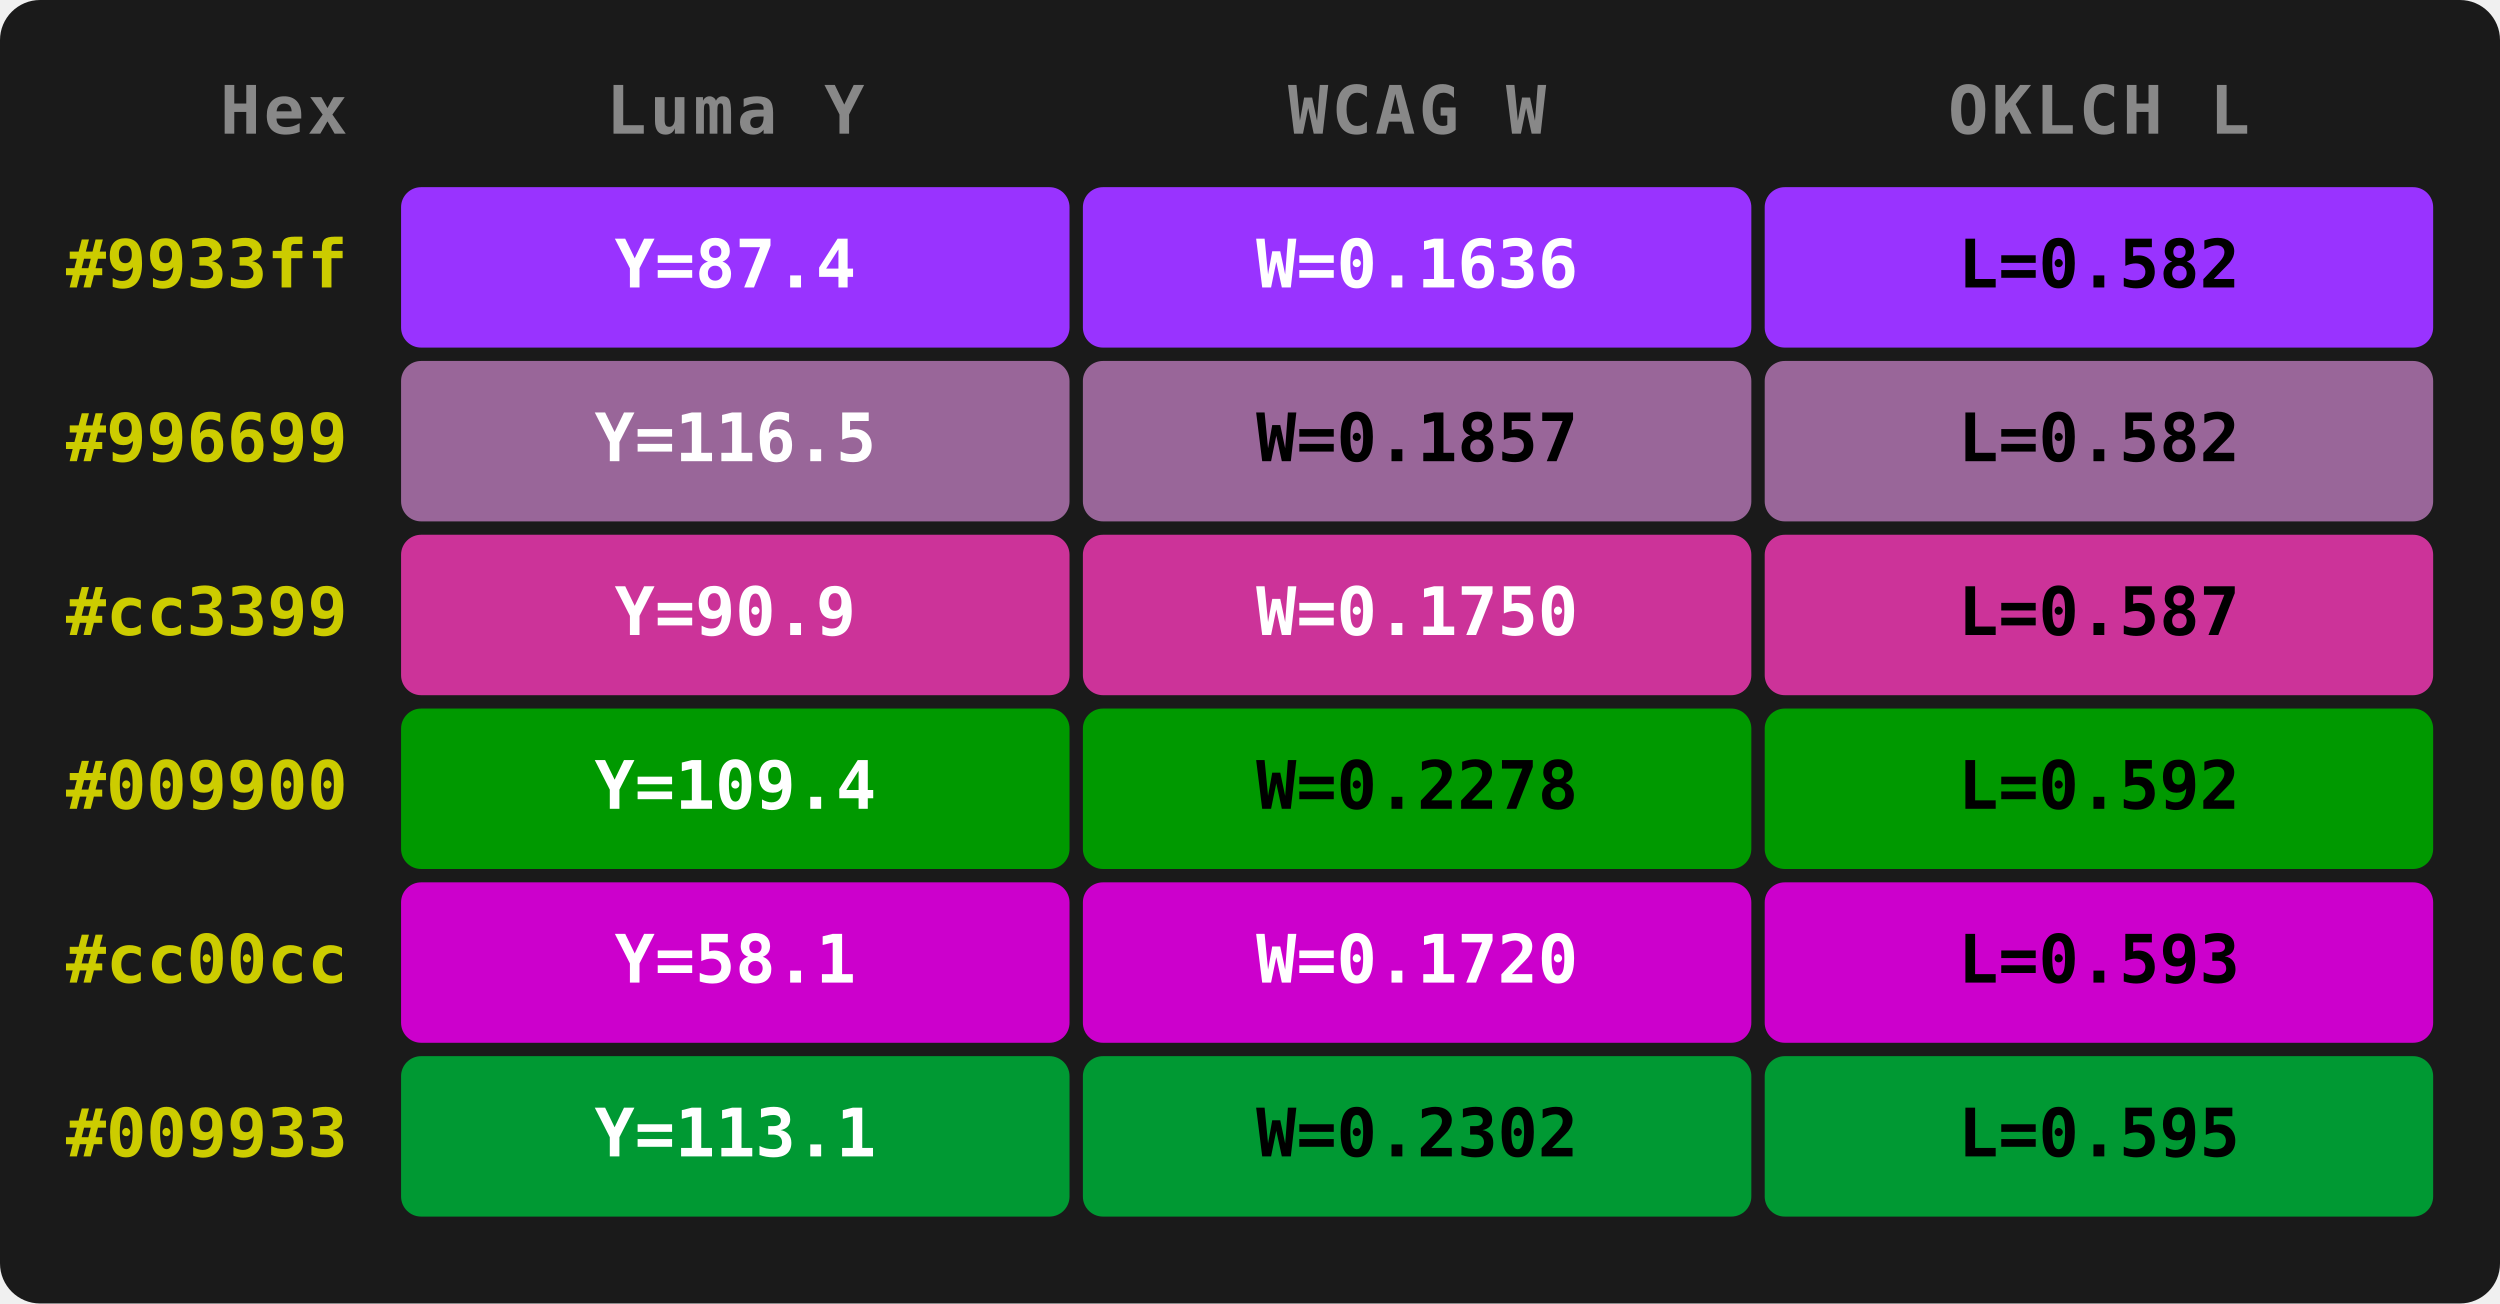
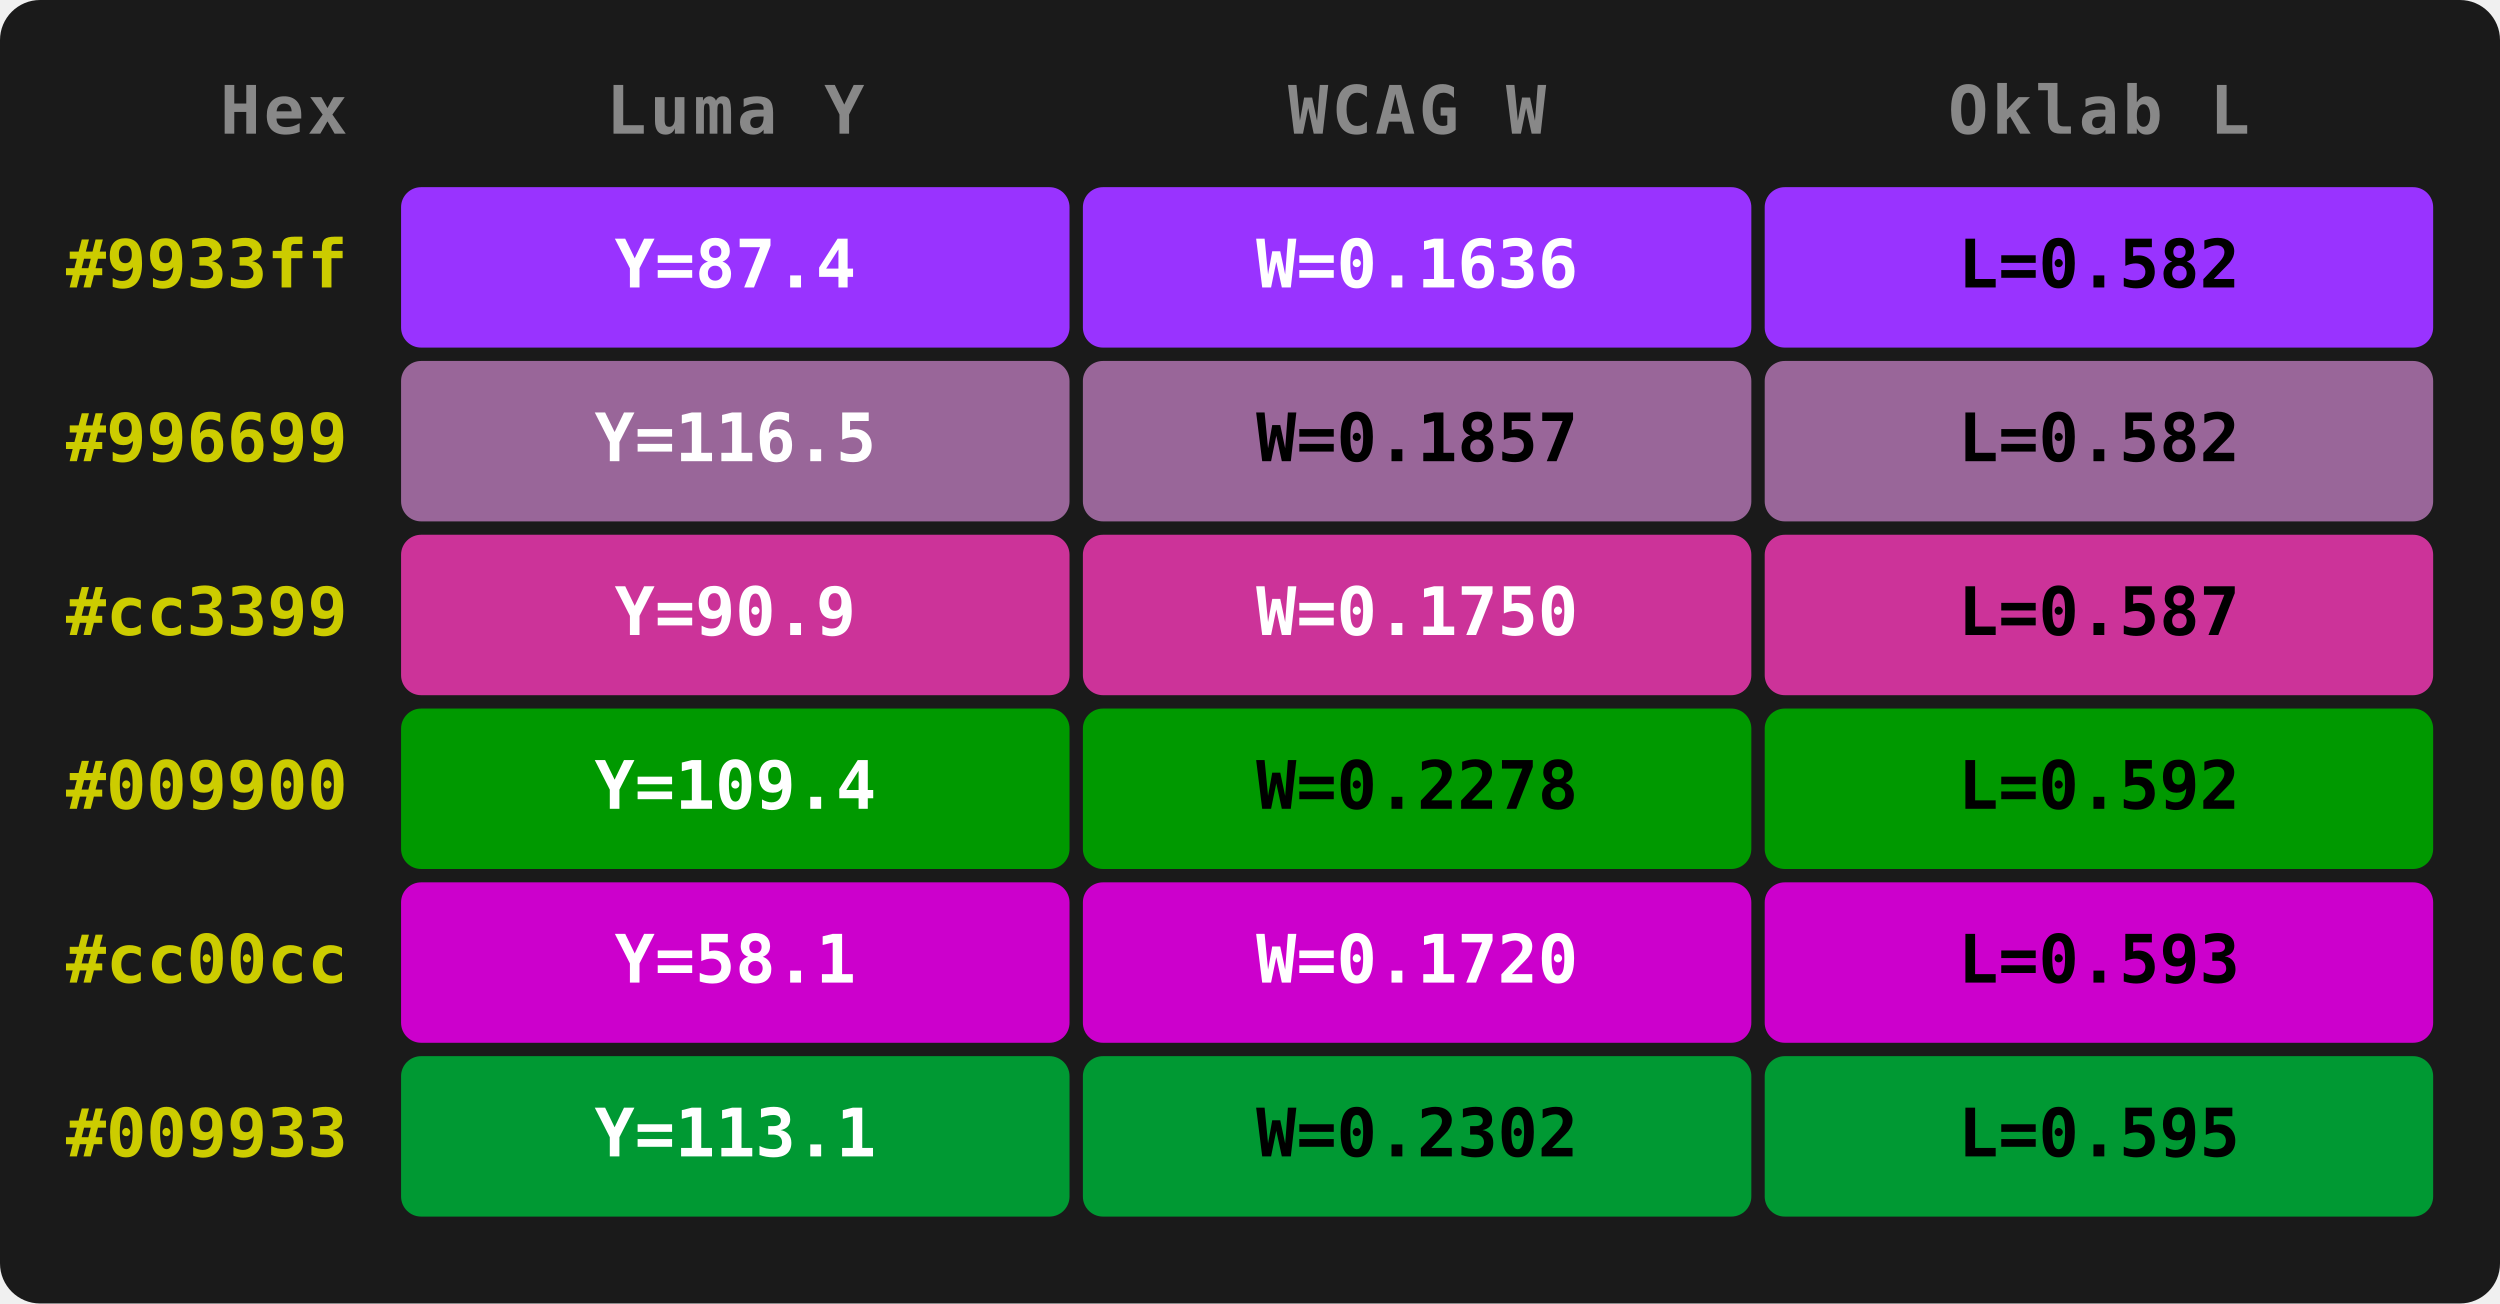
<svg xmlns="http://www.w3.org/2000/svg" viewBox="0 0 374 195" font-family="ui-monospace, SFMono-Regular, monospace">
  <style>
    .header { font-size: 10px; font-weight: 600; text-transform: uppercase; letter-spacing: 0.05em; fill: #888; }
    .hex { font-size: 10px; fill: #cc0; font-weight: 600; }
    .cell-text { font-size: 10px; font-weight: 600; }
  </style>
  <rect width="374" height="195" fill="#1a1a1a" rx="6" />
  <text x="52" y="20" text-anchor="end" class="header">Hex</text>
  <text x="110" y="20" text-anchor="middle" class="header">Luma Y</text>
  <text x="212" y="20" text-anchor="middle" class="header">WCAG W</text>
-   <text x="314" y="20" text-anchor="middle" class="header">OKLCH L</text>
+   <text x="314" y="20" text-anchor="middle" class="header">Oklab L</text>
  <text x="52" y="43" text-anchor="end" class="hex">#9933ff</text>
  <rect x="60" y="28" width="100" height="24" rx="3" fill="#9933ff" />
  <text x="110" y="43" text-anchor="middle" class="cell-text" fill="#fff">Y=87.4</text>
  <rect x="162" y="28" width="100" height="24" rx="3" fill="#9933ff" />
  <text x="212" y="43" text-anchor="middle" class="cell-text" fill="#fff">W=0.1636</text>
  <rect x="264" y="28" width="100" height="24" rx="3" fill="#9933ff" />
  <text x="314" y="43" text-anchor="middle" class="cell-text" fill="#000">L=0.582</text>
  <text x="52" y="69" text-anchor="end" class="hex">#996699</text>
  <rect x="60" y="54" width="100" height="24" rx="3" fill="#996699" />
  <text x="110" y="69" text-anchor="middle" class="cell-text" fill="#fff">Y=116.5</text>
  <rect x="162" y="54" width="100" height="24" rx="3" fill="#996699" />
  <text x="212" y="69" text-anchor="middle" class="cell-text" fill="#000">W=0.1857</text>
  <rect x="264" y="54" width="100" height="24" rx="3" fill="#996699" />
  <text x="314" y="69" text-anchor="middle" class="cell-text" fill="#000">L=0.582</text>
  <text x="52" y="95" text-anchor="end" class="hex">#cc3399</text>
  <rect x="60" y="80" width="100" height="24" rx="3" fill="#cc3399" />
  <text x="110" y="95" text-anchor="middle" class="cell-text" fill="#fff">Y=90.9</text>
  <rect x="162" y="80" width="100" height="24" rx="3" fill="#cc3399" />
  <text x="212" y="95" text-anchor="middle" class="cell-text" fill="#fff">W=0.1750</text>
  <rect x="264" y="80" width="100" height="24" rx="3" fill="#cc3399" />
  <text x="314" y="95" text-anchor="middle" class="cell-text" fill="#000">L=0.587</text>
  <text x="52" y="121" text-anchor="end" class="hex">#009900</text>
  <rect x="60" y="106" width="100" height="24" rx="3" fill="#009900" />
  <text x="110" y="121" text-anchor="middle" class="cell-text" fill="#fff">Y=109.4</text>
  <rect x="162" y="106" width="100" height="24" rx="3" fill="#009900" />
  <text x="212" y="121" text-anchor="middle" class="cell-text" fill="#000">W=0.2278</text>
  <rect x="264" y="106" width="100" height="24" rx="3" fill="#009900" />
  <text x="314" y="121" text-anchor="middle" class="cell-text" fill="#000">L=0.592</text>
  <text x="52" y="147" text-anchor="end" class="hex">#cc00cc</text>
  <rect x="60" y="132" width="100" height="24" rx="3" fill="#cc00cc" />
  <text x="110" y="147" text-anchor="middle" class="cell-text" fill="#fff">Y=58.1</text>
  <rect x="162" y="132" width="100" height="24" rx="3" fill="#cc00cc" />
  <text x="212" y="147" text-anchor="middle" class="cell-text" fill="#fff">W=0.1720</text>
  <rect x="264" y="132" width="100" height="24" rx="3" fill="#cc00cc" />
  <text x="314" y="147" text-anchor="middle" class="cell-text" fill="#000">L=0.593</text>
  <text x="52" y="173" text-anchor="end" class="hex">#009933</text>
  <rect x="60" y="158" width="100" height="24" rx="3" fill="#009933" />
  <text x="110" y="173" text-anchor="middle" class="cell-text" fill="#fff">Y=113.1</text>
  <rect x="162" y="158" width="100" height="24" rx="3" fill="#009933" />
  <text x="212" y="173" text-anchor="middle" class="cell-text" fill="#000">W=0.2302</text>
  <rect x="264" y="158" width="100" height="24" rx="3" fill="#009933" />
  <text x="314" y="173" text-anchor="middle" class="cell-text" fill="#000">L=0.595</text>
</svg>
